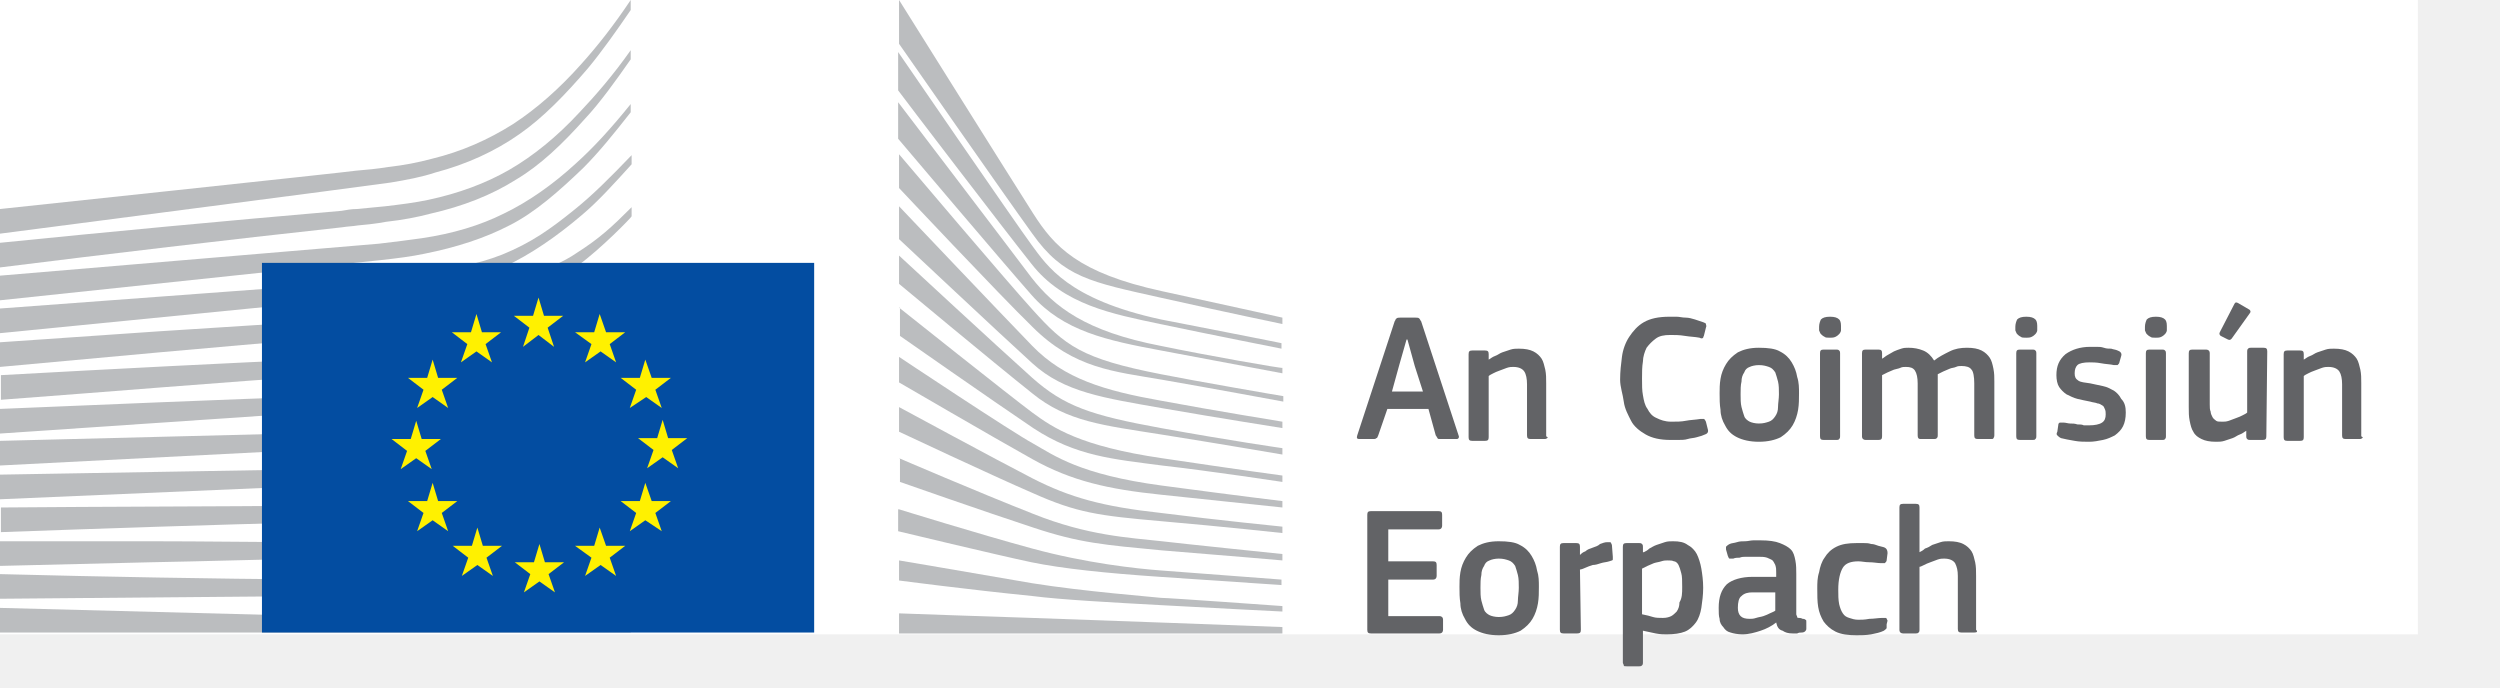
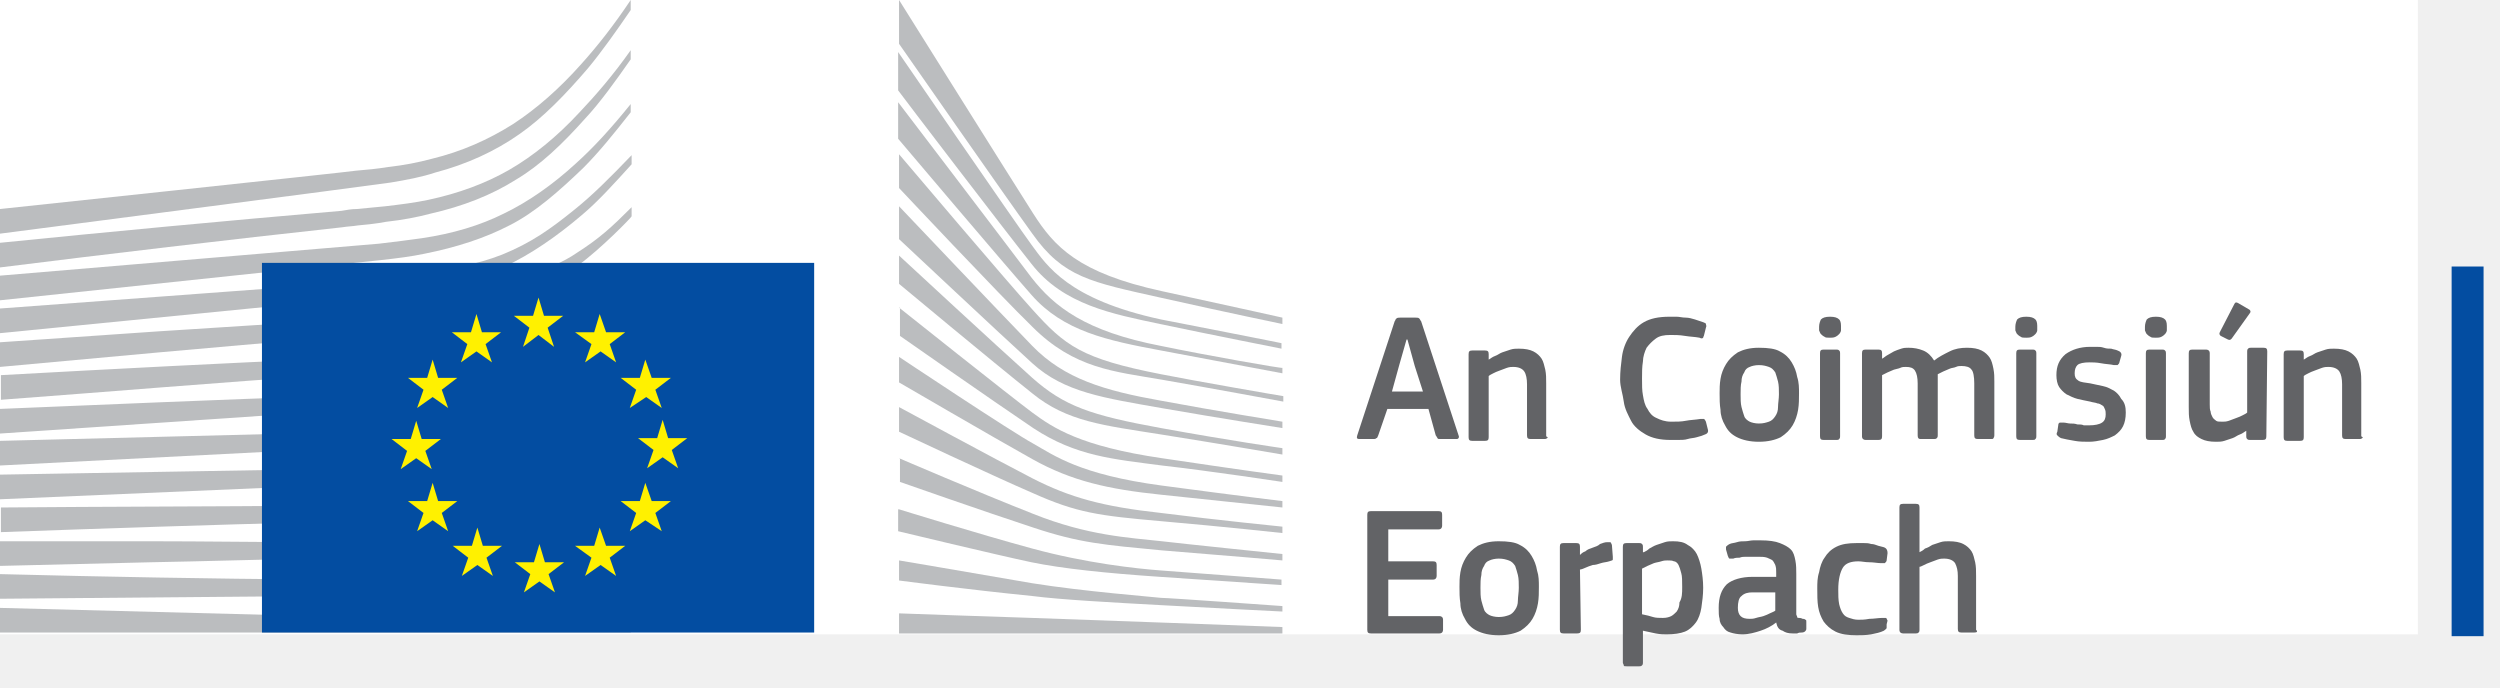
<svg xmlns="http://www.w3.org/2000/svg" version="1.1" id="Layer_1" x="0px" y="0px" viewBox="0 0 273.9 75.3" style="enable-background:new 0 0 273.9 75.3;" xml:space="preserve">
  <style type="text/css">
	.st0{fill:#FFFFFF;}
	.st1{fill:#BBBDBF;}
	.st2{fill:#034DA1;}
	.st3{fill:#FFF100;}
	.st4{fill:#626366;}
</style>
  <g>
    <path id="path-3" class="st0" d="M0,0h264.9v69.5H0V0z" />
  </g>
  <g id="Page-1">
    <g id="Version-2-menu" transform="translate(-131, -108)">
      <g id="Site-header" transform="translate(131, 108)">
        <g id="logo-copy">
          <g id="Group-20">
            <g id="Clip-39-Copy">
					</g>
            <g id="Group-18-Copy">
-               <path id="Fill-40" class="st1" d="M0,25.6c0,0,41.6-5.4,42.8-5.6c1.8-0.3,3.4-0.6,4.9-1.1c3.4-0.9,6.5-2.3,9.2-4.2        c2.6-1.8,5.1-4.4,7.5-7.2c1.5-1.8,3.2-4.2,4.7-6.4V0c-1.8,2.7-3.6,5-5.4,7c-2.4,2.7-4.9,4.9-7.5,6.6c-2.7,1.7-5.6,3-8.9,3.8        c-1.5,0.4-3,0.7-4.8,0.9c-1.2,0.2-2.3,0.3-3.5,0.4c-0.4,0.1-39,4.2-39,4.2S0,25.6,0,25.6z" />
+               <path id="Fill-40" class="st1" d="M0,25.6c0,0,41.6-5.4,42.8-5.6c1.8-0.3,3.4-0.6,4.9-1.1c3.4-0.9,6.5-2.3,9.2-4.2        c2.6-1.8,5.1-4.4,7.5-7.2c1.5-1.8,3.2-4.2,4.7-6.4V0c-1.8,2.7-3.6,5-5.4,7c-2.4,2.7-4.9,4.9-7.5,6.6c-2.7,1.7-5.6,3-8.9,3.8        c-1.5,0.4-3,0.7-4.8,0.9c-1.2,0.2-2.3,0.3-3.5,0.4c-0.4,0.1-39,4.2-39,4.2L0,25.6z" />
              <path id="Fill-41" class="st1" d="M55.8,18.6c-2.6,1.5-5.6,2.6-8.9,3.3c-1.4,0.3-3,0.5-4.7,0.7c-1,0.1-2.1,0.2-3.1,0.3        c-0.6,0-1.1,0.1-1.7,0.2C24.6,24.2,11.9,25.4,0,26.6v2.7c12-1.5,24.7-3,37.5-4.4c0.6-0.1,1.1-0.1,1.7-0.2        c1-0.1,2.1-0.2,3.1-0.4c1.8-0.2,3.4-0.5,4.9-0.9c3.5-0.8,6.6-2,9.3-3.7c2.7-1.6,5.1-3.9,7.6-6.7c1.6-1.7,3.4-4.2,5-6.5v-1        c-1.9,2.7-3.8,4.9-5.6,6.8C61,15,58.4,17.1,55.8,18.6" />
              <path id="Fill-42" class="st1" d="M63.1,17.9c-2.5,2.3-5.2,4.2-7.9,5.5c-2.6,1.3-5.6,2.2-9,2.7c-1.4,0.2-3,0.4-4.7,0.6L0,30.2        v2.7L36.9,29l4.8-0.5c1.8-0.2,3.4-0.4,4.8-0.7c3.5-0.7,6.6-1.7,9.3-3.1c2.8-1.4,5.5-3.8,8.1-6.3c1.7-1.7,3.4-3.8,5.2-6.1v-0.9        C67,14,65.1,16.1,63.1,17.9" />
              <path id="Fill-43" class="st1" d="M53.1,32c-2.4,1.4-4.2,2.1-7.7,2.5c-2.1,0.2-4.2,0.3-6.3,0.4c-1,0.1-2,0.1-3,0.2        c-6.3,0.4-12.4,0.8-18.7,1.2L0,37.5v2.7l17.5-1.6c5.7-0.5,12.2-1.1,18.7-1.6l4.7-0.4c1.8-0.1,3.3-0.3,4.7-0.5        c3.6-0.5,6.6-1.2,9.3-2.2c2.9-1.1,5.6-2.8,8.4-4.8c2.5-1.8,5.9-5.3,5.9-5.4v-1c-2.2,2.2-3.5,3.4-6,5        C60.2,29.8,55.2,30.8,53.1,32" />
              <path id="Fill-44" class="st1" d="M54,37.2c-2.6,0.8-5.6,1.3-9,1.6c-1.4,0.1-2.9,0.2-4.6,0.3l-4.6,0.2        c-11.5,0.5-23,1.1-35.7,1.8v2.7c12.1-0.9,23.9-1.9,35.8-2.7l4.6-0.3c1.8-0.1,3.3-0.2,4.7-0.4c3.5-0.4,6.6-1,9.2-1.9        c3-0.9,5.9-2.3,8.6-4.1c2-1.3,4-2.8,6.2-4.7l0,0c-2.3,2-4.5,2.4-6.7,3.8C59.7,35.1,56.8,36.3,54,37.2" />
              <path id="Fill-45" class="st1" d="M53.5,41.7c-2.6,0.6-5.5,1-9,1.3c-1.4,0.1-2.8,0.2-4.6,0.2l-4.6,0.2        C23.8,43.8,12,44.3,0,44.8v2.7c11.9-0.8,23.6-1.6,35.4-2.4l4.6-0.3c1.8-0.1,3.3-0.2,4.6-0.3c3.6-0.3,6.5-0.8,9.2-1.5        c3-0.8,6-1.9,8.7-3.4c2.1-1.1,4.3-2.5,6.5-4.2v-1.2c-2.4,1.7-4.7,3.2-7,4.3C59.4,40,56.5,41,53.5,41.7" />
              <path id="Fill-46" class="st1" d="M53.1,46.1c-2.6,0.5-5.5,0.8-9,1c-1.3,0.1-2.7,0.1-4.5,0.2L0,48.3V51l35.1-1.8l4.6-0.2        c1.8-0.1,3.2-0.2,4.6-0.3c3.5-0.3,6.4-0.7,9.1-1.2c3.1-0.6,6-1.6,8.8-2.8c2.3-1,4.5-2.1,6.9-3.6V40c-2.5,1.5-4.9,2.7-7.3,3.6        C59.1,44.7,56.1,45.6,53.1,46.1" />
              <path id="Fill-47" class="st1" d="M52.8,50.5c-4.9,0.7-9.9,0.7-14.7,0.8c-1.1,0-2.2,0-3.3,0.1L0,52v2.7l34.9-1.5        c1.1-0.1,2.2-0.1,3.3-0.1c4.9-0.2,9.9-0.4,14.8-1.2c3.1-0.5,6.1-1.2,8.9-2.2c2.3-0.8,4.7-1.8,7.2-3v-1        c-2.6,1.2-5.1,2.2-7.5,2.9C58.8,49.5,55.9,50.1,52.8,50.5" />
              <path id="Fill-48" class="st1" d="M52.6,55c-4.6,0.4-9.2,0.4-13.7,0.4c-1.4,0-2.8,0-4.2,0c-11.5,0.1-23,0.1-34.6,0.2v2.7        c11.1-0.4,22.9-0.8,34.7-1.1c1.4,0,2.8-0.1,4.2-0.1c4.5-0.1,9.2-0.2,13.8-0.7c3.2-0.3,6.1-0.9,8.9-1.6c2.4-0.6,5-1.4,7.5-2.4        v-1c-2.6,0.9-5.2,1.7-7.7,2.3C58.6,54.3,55.7,54.7,52.6,55" />
              <path id="Fill-49" class="st1" d="M52.4,59.4c-1.9,0.1-4,0.1-6.3,0.1c-0.9,0-1.8,0-2.6,0l-9-0.1c-6.1,0-12.2-0.1-17.9-0.1        L0,59.3V62l16.6-0.4c5.7-0.1,11.8-0.3,17.9-0.4l9-0.1c2.5,0,5.7-0.1,9-0.3c3.2-0.2,6.1-0.5,9-1c2.5-0.4,5.1-1,7.7-1.6v-1        c-2.7,0.6-5.3,1.1-7.9,1.5C58.5,59,55.6,59.3,52.4,59.4" />
              <path id="Fill-50" class="st1" d="M43.3,63.6l-8.9-0.1C23,63.4,11.6,63.2,0,62.9v2.7c11.1-0.1,22.8-0.2,34.4-0.3l8.9-0.1        c3-0.1,6-0.1,8.9-0.2c6.1-0.2,11.6-0.6,16.8-1.3v-0.9c-5.2,0.6-10.7,0.9-16.8,0.9C49.3,63.7,46.3,63.7,43.3,63.6" />
              <path id="Fill-51" class="st1" d="M69.1,68.4L0,66.6v2.7h69.1V68.4z" />
              <path id="Fill-52" class="st1" d="M62.9,23c-2.6,2.1-4.7,3.6-7.9,4.9c-2.8,1.1-5.8,1.6-9.2,2.1c-2.2,0.3-4.5,0.8-6.7,0.9        c-0.9,0.1-1.8,0.1-2.7,0.2L0,33.8v2.7l36.5-3.6l4.7-0.4c1.8-0.2,3.3-0.4,4.8-0.6c3.5-0.6,6.6-1.4,9.3-2.7        c2.8-1.3,5.7-3.3,8.4-5.6c1.8-1.5,3.6-3.5,5.5-5.6v-1C66.8,19.5,64.9,21.4,62.9,23" />
              <path id="Fill-53" class="st1" d="M98.5,0c0,0,12.4,19.8,14.7,23.4c2.3,3.6,4.9,6.5,14.1,8.5s13.2,2.9,13.2,2.9v0.7        c0,0-5.8-1.2-13.4-2.9s-10.6-2.2-14-7c-2.9-4-14.6-20.8-14.6-20.8V0z" />
              <path id="Fill-54" class="st1" d="M98.5,22.6c0,0,11.3,11.9,14.6,15.3c3.5,3.6,7.9,4.9,14.1,6c5.9,1.1,13.3,2.3,13.3,2.3v0.7        c0,0-7-1.1-13.3-2.2c-6.2-1.1-10.6-1.7-14.1-4.9c-3.2-2.9-14.6-13.6-14.6-13.6V22.6z" />
              <path id="Fill-55" class="st1" d="M98.5,28c0,0,10.8,10,14.6,13.4c3.5,3.1,6.4,4.1,14.1,5.5s13.3,2.2,13.3,2.2v0.7        c0,0-7-1.2-13.3-2.2s-10.3-1.4-14.1-4.5c-4.4-3.5-14.6-12-14.6-12V28z" />
              <path id="Fill-56" class="st1" d="M98.5,33.7c0,0,12.3,9.8,14.6,11.5c2.3,1.7,5.3,3.7,14.2,5c8.7,1.3,13.2,1.9,13.2,1.9v0.7        c0,0-7.9-1.2-13.2-1.8c-5.3-0.7-9.4-1-14.1-4.1c-4.6-3.1-14.6-10.1-14.6-10.1v-3.1C98.6,33.7,98.5,33.7,98.5,33.7z" />
              <path id="Fill-57" class="st1" d="M98.5,39.1c0,0,12.3,8.2,14.7,9.5c2.3,1.3,5.1,3.4,14.1,4.6c9,1.2,13.2,1.7,13.2,1.7v0.7        c0,0-7.5-0.8-13.3-1.4c-5.8-0.6-9.8-1.5-14.1-3.9c-4.3-2.4-14.6-8.4-14.6-8.4V39.1z" />
              <path id="Fill-58" class="st1" d="M98.5,44.6c0,0,10.9,5.9,14.6,7.8c4.1,2.1,7.7,3.1,14.1,3.8c6.3,0.8,13.3,1.5,13.3,1.5v0.7        c0,0-6.4-0.7-13.3-1.3c-6.8-0.6-9.2-0.9-14.1-3.1c-4.4-1.9-14.6-6.7-14.6-6.7V44.6z" />
              <path id="Fill-59" class="st1" d="M98.5,50.2c0,0,8.6,3.7,14.7,6.1c6,2.4,10.5,2.6,14.1,3c1.6,0.2,13.2,1.4,13.2,1.4v0.7        c0,0-6.9-0.6-13.2-1.1c-6.3-0.6-9-0.8-14.1-2.5c-5.2-1.7-14.6-5-14.6-5v-2.6C98.6,50.2,98.5,50.2,98.5,50.2z" />
              <path id="Fill-60" class="st1" d="M98.5,55.8c0,0,8.7,2.7,14.6,4.3s11.4,2.2,14.1,2.4s13.2,1,13.2,1v0.6c0,0-6-0.4-13.3-0.9        c-5.9-0.4-10.7-0.9-14.1-1.6c-3.8-0.8-14.6-3.4-14.6-3.4v-2.4C98.4,55.8,98.5,55.8,98.5,55.8z" />
              <path id="Fill-61" class="st1" d="M98.5,61.4c0,0,7.1,1.2,14.6,2.5c5.6,0.9,13.3,1.5,14.1,1.6c0.8,0,13.3,0.9,13.3,0.9V67        c0,0-8-0.4-13.3-0.7c-5.5-0.3-11-0.6-14.1-1c-7-0.7-14.6-1.7-14.6-1.7V61.4z" />
              <path id="Fill-62" class="st1" d="M98.5,67.2c0,0,11.2,0.4,14.6,0.5s27.4,1,27.4,1v0.7h-42V67.2z" />
              <path id="Fill-63" class="st1" d="M127.2,35c-10.2-2.2-12.5-5.9-14.2-8.2S98.4,5.7,98.4,5.7v4.2c0.5,0.7,11.5,15.1,14.6,19        c3.5,4.5,8.9,5.5,14.1,6.6c5.2,1.1,13.3,2.7,13.3,2.7v-0.6C140.5,37.6,129.8,35.5,127.2,35" />
              <path id="Fill-64" class="st1" d="M127.2,37.9c-8.3-1.6-11.7-4.3-14.2-7.5c-2.4-3.2-14.6-19.2-14.6-19.2v4        c0.5,0.6,11.6,13.7,14.6,17.1c3.5,4,8.3,5,14.2,6.1s13.3,2.5,13.3,2.5v-0.6C140.5,40.4,132,38.9,127.2,37.9" />
              <path id="Fill-65" class="st1" d="M127.2,41c-8.7-1.7-10.5-3.1-14.1-7.1c-2.3-2.5-14.1-16.4-14.6-17v3.7        c0,0,11,11.7,14.6,15.2c4.6,4.6,9,4.9,14.2,5.8c5.2,0.9,13.3,2.4,13.3,2.4v-0.6C140.5,43.4,130.7,41.7,127.2,41" />
              <path id="Fill-66" class="st2" d="M89.3,28.8H28.7v40.5h60.5V28.8H89.3z" />
              <path id="Fill-67" class="st3" d="M59.6,34.6h2.1L60,35.9l0.7,2.1L59,36.7L57.3,38l0.7-2.1l-1.7-1.3h2.1l0.6-2L59.6,34.6z" />
              <path id="Fill-68" class="st3" d="M59.7,61.6h2.1l-1.7,1.3l0.7,2l-1.7-1.2l-1.7,1.2l0.7-2l-1.7-1.3h2.1l0.6-2L59.7,61.6z" />
              <path id="Fill-69" class="st3" d="M66.4,59.8h2.1l-1.7,1.3l0.7,2l-1.7-1.2l-1.7,1.2l0.7-2L63,59.8h2.1l0.6-2L66.4,59.8z" />
              <path id="Fill-70" class="st3" d="M66.4,36.4h2.1l-1.7,1.3l0.7,2l-1.7-1.2l-1.7,1.2l0.7-2L63,36.4h2.1l0.6-2L66.4,36.4z" />
              <path id="Fill-71" class="st3" d="M71.4,41.4h2.1l-1.7,1.3l0.7,2l-1.7-1.2L69,44.7l0.7-2L68,41.4h2.1l0.6-2L71.4,41.4z" />
              <path id="Fill-72" class="st3" d="M71.4,54.9h2.1l-1.7,1.3l0.7,2L70.7,57L69,58.2l0.7-2L68,54.9h2.1l0.6-2L71.4,54.9z" />
              <path id="Fill-73" class="st3" d="M73.2,48h2.1l-1.7,1.3l0.7,2l-1.7-1.2l-1.7,1.2l0.7-2L69.9,48H72l0.6-2L73.2,48z" />
              <path id="Fill-74" class="st3" d="M52.8,36.4h2.1l-1.7,1.3l0.7,2l-1.7-1.2l-1.7,1.2l0.7-2l-1.7-1.3h2.1l0.6-2L52.8,36.4z" />
              <path id="Fill-75" class="st3" d="M48,41.4h2.1l-1.7,1.3l0.7,2l-1.7-1.2l-1.7,1.2l0.7-2l-1.7-1.3h2.1l0.6-2L48,41.4z" />
              <path id="Fill-76" class="st3" d="M46.2,48.1h2.1l-1.7,1.3l0.7,2l-1.7-1.2l-1.7,1.2l0.7-2l-1.7-1.3H45l0.6-2L46.2,48.1z" />
              <path id="Fill-77" class="st3" d="M48,54.9h2.1l-1.7,1.3l0.7,2L47.4,57l-1.7,1.2l0.7-2l-1.7-1.3h2.1l0.6-2L48,54.9z" />
              <path id="Fill-78" class="st3" d="M52.9,59.8H55l-1.7,1.3l0.7,2l-1.7-1.2l-1.7,1.2l0.7-2l-1.7-1.3h2.1l0.6-2L52.9,59.8z" />
            </g>
          </g>
        </g>
      </g>
    </g>
  </g>
  <g>
    <path class="st4" d="M151,47.7c-0.1,0.2-0.1,0.3-0.2,0.3c-0.1,0.1-0.2,0.1-0.3,0.1h-1.6c-0.2,0-0.3-0.1-0.2-0.4l4.1-12.5   c0.1-0.1,0.1-0.3,0.2-0.3c0.1-0.1,0.2-0.1,0.4-0.1h1.7c0.2,0,0.3,0,0.4,0.1c0.1,0.1,0.1,0.2,0.2,0.3l4.1,12.5   c0.1,0.2,0,0.4-0.2,0.4h-1.8c-0.2,0-0.3,0-0.3-0.1c-0.1-0.1-0.1-0.2-0.2-0.3l-0.8-2.9H152L151,47.7z M155,40.1l-0.8-2.9h-0.1   l-0.8,2.8l-0.8,2.9h3.4L155,40.1z" />
    <path class="st4" d="M169.5,48c-0.1,0.1-0.2,0.1-0.3,0.1h-1.5c-0.3,0-0.4-0.1-0.4-0.4v-5.6c0-0.6-0.1-1.1-0.3-1.4s-0.6-0.5-1.2-0.5   c-0.2,0-0.4,0-0.7,0.1s-0.5,0.2-0.8,0.3s-0.5,0.2-0.7,0.3s-0.4,0.2-0.5,0.3v6.7c0,0.3-0.1,0.4-0.4,0.4h-1.4c-0.3,0-0.4-0.1-0.4-0.4   v-9.1c0-0.3,0.1-0.4,0.4-0.4h1.4c0.3,0,0.4,0.1,0.4,0.4v0.6l0,0l0,0c0.2-0.1,0.4-0.3,0.7-0.4c0.3-0.1,0.5-0.3,0.8-0.4   s0.6-0.2,0.9-0.3s0.6-0.1,0.9-0.1c0.7,0,1.2,0.1,1.6,0.3c0.4,0.2,0.7,0.5,0.9,0.8s0.3,0.8,0.4,1.2c0.1,0.5,0.1,0.9,0.1,1.5v5.8   C169.6,47.9,169.6,48,169.5,48z" />
    <path class="st4" d="M177.5,41.6c0-0.9,0.1-1.7,0.2-2.5c0.1-0.8,0.4-1.6,0.8-2.2c0.4-0.6,0.9-1.2,1.6-1.6c0.7-0.4,1.6-0.6,2.8-0.6   c0.2,0,0.5,0,0.8,0s0.6,0.1,1,0.1c0.3,0,0.7,0.1,1,0.2c0.3,0.1,0.6,0.2,0.9,0.3c0.2,0.1,0.3,0.1,0.3,0.2s0.1,0.2,0,0.4l-0.2,0.8   c0,0.1-0.1,0.2-0.1,0.3c-0.1,0.1-0.2,0.1-0.4,0c-0.5-0.1-1-0.1-1.6-0.2c-0.6-0.1-1.1-0.1-1.6-0.1c-0.7,0-1.2,0.1-1.6,0.4   c-0.4,0.3-0.7,0.6-1,1c-0.2,0.4-0.4,1-0.4,1.5c-0.1,0.6-0.1,1.2-0.1,1.9s0,1.3,0.1,1.8c0.1,0.6,0.2,1.1,0.5,1.5   c0.2,0.4,0.5,0.8,1,1c0.4,0.2,0.9,0.4,1.6,0.4c0.6,0,1.1,0,1.6-0.1s1-0.1,1.6-0.2c0.2,0,0.3,0,0.4,0c0.1,0.1,0.1,0.1,0.2,0.3   l0.2,0.8c0.1,0.3,0,0.5-0.3,0.6c-0.2,0.1-0.5,0.2-0.9,0.3c-0.3,0.1-0.7,0.1-1,0.2c-0.3,0.1-0.7,0.1-1,0.1s-0.6,0-0.9,0   c-1.1,0-2-0.2-2.7-0.6c-0.7-0.4-1.3-0.9-1.6-1.5s-0.7-1.3-0.8-2.1S177.5,42.4,177.5,41.6z" />
    <path class="st4" d="M197.1,43.1c0,0.6,0,1.2-0.1,1.8s-0.3,1.2-0.6,1.7s-0.7,0.9-1.3,1.3c-0.6,0.3-1.4,0.5-2.4,0.5   s-1.8-0.2-2.4-0.5s-1-0.7-1.3-1.3c-0.3-0.5-0.5-1.1-0.5-1.7c-0.1-0.6-0.1-1.2-0.1-1.8c0-0.5,0-1,0.1-1.6s0.3-1.1,0.6-1.6   s0.7-0.9,1.3-1.3c0.6-0.3,1.3-0.5,2.3-0.5s1.8,0.1,2.3,0.4c0.6,0.3,1,0.7,1.3,1.2s0.5,1,0.6,1.6C197.1,41.9,197.1,42.5,197.1,43.1z    M194.9,43.2c0-0.5,0-1-0.1-1.4s-0.2-0.7-0.3-1c-0.2-0.3-0.4-0.5-0.7-0.6s-0.6-0.2-1.1-0.2c-0.4,0-0.8,0.1-1,0.2   c-0.3,0.1-0.5,0.3-0.6,0.6c-0.2,0.3-0.3,0.6-0.3,1c-0.1,0.4-0.1,0.9-0.1,1.4s0,1,0.1,1.4s0.2,0.7,0.3,1s0.4,0.5,0.6,0.6   s0.6,0.2,1,0.2c0.5,0,0.8-0.1,1.1-0.2c0.3-0.1,0.5-0.3,0.7-0.6s0.3-0.6,0.3-1S194.9,43.7,194.9,43.2z" />
    <path class="st4" d="M201.7,35.7c0,0.2,0,0.3,0,0.5c0,0.1-0.1,0.3-0.2,0.4c-0.1,0.1-0.2,0.2-0.4,0.3s-0.4,0.1-0.6,0.1   c-0.3,0-0.5,0-0.6-0.1c-0.2-0.1-0.3-0.2-0.4-0.3c-0.1-0.1-0.1-0.2-0.2-0.4c0-0.1,0-0.3,0-0.4c0-0.3,0.1-0.6,0.2-0.8   c0.2-0.2,0.5-0.3,1-0.3s0.8,0.1,1,0.3C201.6,35.1,201.7,35.3,201.7,35.7z M201.6,47.8c0,0.1,0,0.2-0.1,0.3s-0.1,0.1-0.3,0.1h-1.4   c-0.3,0-0.4-0.1-0.4-0.4v-9.1c0-0.3,0.1-0.4,0.4-0.4h1.4c0.1,0,0.2,0,0.3,0.1s0.1,0.2,0.1,0.3V47.8z" />
    <path class="st4" d="M218.4,48c0,0.1-0.1,0.1-0.3,0.1h-1.4c-0.3,0-0.4-0.1-0.4-0.4V42c0-0.7-0.1-1.3-0.3-1.5   c-0.2-0.3-0.6-0.4-1.1-0.4c-0.2,0-0.4,0-0.6,0.1c-0.2,0.1-0.5,0.1-0.7,0.2c-0.2,0.1-0.5,0.2-0.7,0.3s-0.4,0.2-0.6,0.3   c0,0.1,0,0.2,0,0.4s0,0.4,0,0.6v5.7c0,0.1,0,0.2-0.1,0.3s-0.2,0.1-0.3,0.1h-1.5c-0.2,0-0.3-0.1-0.3-0.4V42c0-0.6-0.1-1.1-0.3-1.4   c-0.2-0.3-0.5-0.4-1-0.4c-0.2,0-0.4,0-0.6,0.1s-0.4,0.1-0.7,0.2c-0.2,0.1-0.5,0.2-0.7,0.3s-0.4,0.2-0.6,0.3v6.7   c0,0.3-0.1,0.4-0.4,0.4h-1.4c-0.2,0-0.4-0.1-0.4-0.4v-9.1c0-0.3,0.1-0.4,0.4-0.4h1.4c0.3,0,0.4,0.1,0.4,0.4v0.6l0,0   c0.2-0.1,0.4-0.3,0.6-0.4s0.5-0.3,0.7-0.4s0.5-0.2,0.8-0.3s0.5-0.1,0.8-0.1c0.6,0,1.1,0.1,1.6,0.3s0.9,0.6,1.2,1.1   c0.5-0.4,1.1-0.7,1.7-1c0.6-0.3,1.2-0.4,1.9-0.4s1.2,0.1,1.6,0.3c0.4,0.2,0.7,0.5,0.9,0.8s0.3,0.7,0.4,1.2c0.1,0.5,0.1,0.9,0.1,1.4   v5.9C218.5,47.9,218.4,48,218.4,48z" />
    <path class="st4" d="M223.2,35.7c0,0.2,0,0.3,0,0.5c0,0.1-0.1,0.3-0.2,0.4c-0.1,0.1-0.2,0.2-0.4,0.3S222.2,37,222,37   c-0.3,0-0.5,0-0.6-0.1c-0.2-0.1-0.3-0.2-0.4-0.3c-0.1-0.1-0.1-0.2-0.2-0.4c0-0.1,0-0.3,0-0.4c0-0.3,0.1-0.6,0.2-0.8   c0.2-0.2,0.5-0.3,1-0.3s0.8,0.1,1,0.3C223.1,35.1,223.2,35.3,223.2,35.7z M223.1,47.8c0,0.1,0,0.2-0.1,0.3s-0.1,0.1-0.3,0.1h-1.4   c-0.3,0-0.4-0.1-0.4-0.4v-9.1c0-0.3,0.1-0.4,0.4-0.4h1.4c0.1,0,0.2,0,0.3,0.1s0.1,0.2,0.1,0.3V47.8z" />
    <path class="st4" d="M232.9,45.2c0,0.6-0.1,1.1-0.3,1.5s-0.5,0.7-0.9,1c-0.4,0.2-0.8,0.4-1.3,0.5s-1,0.2-1.5,0.2s-1.1,0-1.6-0.1   c-0.6-0.1-1.1-0.2-1.5-0.3c-0.2-0.1-0.3-0.2-0.4-0.3s-0.1-0.2,0-0.4l0.1-0.7c0-0.2,0.1-0.3,0.2-0.3s0.2,0,0.4,0s0.5,0.1,0.7,0.1   c0.3,0,0.5,0,0.8,0.1c0.3,0,0.5,0,0.7,0.1c0.2,0,0.4,0,0.6,0c0.6,0,1.1-0.1,1.4-0.3s0.4-0.5,0.4-0.9c0-0.2,0-0.4-0.1-0.6   s-0.1-0.3-0.3-0.4s-0.3-0.2-0.5-0.2c-0.2-0.1-0.5-0.1-0.8-0.2c-0.5-0.1-1-0.2-1.4-0.3s-0.8-0.3-1.2-0.5c-0.3-0.2-0.6-0.5-0.8-0.8   s-0.3-0.8-0.3-1.3c0-1,0.3-1.7,1-2.3c0.7-0.5,1.6-0.8,2.7-0.8c0.2,0,0.4,0,0.7,0s0.5,0,0.8,0.1s0.5,0.1,0.8,0.1   c0.3,0.1,0.5,0.1,0.7,0.2c0.3,0.1,0.5,0.3,0.4,0.6l-0.2,0.7c0,0.1-0.1,0.2-0.2,0.3c-0.1,0-0.2,0-0.4,0c-0.4-0.1-0.9-0.1-1.4-0.2   s-1-0.1-1.3-0.1c-0.6,0-1.1,0.1-1.3,0.3s-0.3,0.5-0.3,0.9s0.1,0.6,0.4,0.8s0.7,0.2,1.3,0.3c0.5,0.1,0.9,0.2,1.4,0.3   s0.8,0.3,1.2,0.5c0.3,0.2,0.6,0.5,0.8,0.9C232.8,44.1,232.9,44.6,232.9,45.2z" />
    <path class="st4" d="M237.4,35.7c0,0.2,0,0.3,0,0.5c0,0.1-0.1,0.3-0.2,0.4c-0.1,0.1-0.2,0.2-0.4,0.3s-0.4,0.1-0.6,0.1   c-0.3,0-0.5,0-0.6-0.1c-0.2-0.1-0.3-0.2-0.4-0.3c-0.1-0.1-0.1-0.2-0.2-0.4c0-0.1,0-0.3,0-0.4c0-0.3,0.1-0.6,0.2-0.8   c0.2-0.2,0.5-0.3,1-0.3s0.8,0.1,1,0.3C237.3,35.1,237.4,35.3,237.4,35.7z M237.3,47.8c0,0.1,0,0.2-0.1,0.3s-0.1,0.1-0.3,0.1h-1.4   c-0.3,0-0.4-0.1-0.4-0.4v-9.1c0-0.3,0.1-0.4,0.4-0.4h1.4c0.1,0,0.2,0,0.3,0.1s0.1,0.2,0.1,0.3V47.8z" />
    <path class="st4" d="M248.3,47.8c0,0.3-0.1,0.4-0.4,0.4h-1.4c-0.1,0-0.2,0-0.3-0.1s-0.1-0.2-0.1-0.3v-0.6l0,0   c-0.2,0.1-0.4,0.3-0.7,0.4c-0.3,0.1-0.5,0.3-0.8,0.4c-0.3,0.1-0.6,0.2-0.9,0.3s-0.6,0.1-0.9,0.1c-0.7,0-1.2-0.1-1.6-0.3   c-0.4-0.2-0.7-0.4-0.9-0.8c-0.2-0.3-0.3-0.7-0.4-1.2c-0.1-0.5-0.1-0.9-0.1-1.5v-5.9c0-0.3,0.1-0.4,0.4-0.4h1.5   c0.2,0,0.4,0.1,0.4,0.4v5.6c0,0.3,0,0.6,0.1,0.8c0,0.2,0.1,0.4,0.2,0.6c0.1,0.2,0.3,0.3,0.4,0.4s0.4,0.1,0.7,0.1   c0.2,0,0.4,0,0.7-0.1s0.5-0.2,0.8-0.3s0.5-0.2,0.7-0.3s0.4-0.2,0.5-0.3v-6.7c0-0.1,0-0.2,0.1-0.3s0.2-0.1,0.3-0.1h1.4   c0.3,0,0.4,0.1,0.4,0.4L248.3,47.8L248.3,47.8z M246.4,33.9c0.2,0.1,0.2,0.3,0.1,0.4l-2,2.8c-0.1,0.1-0.2,0.2-0.4,0.1l-0.8-0.4   c-0.1-0.1-0.2-0.2-0.1-0.4l1.6-3.1c0.1-0.2,0.2-0.2,0.4-0.1L246.4,33.9z" />
    <path class="st4" d="M258.8,48c-0.1,0.1-0.2,0.1-0.3,0.1H257c-0.3,0-0.4-0.1-0.4-0.4v-5.6c0-0.6-0.1-1.1-0.3-1.4s-0.6-0.5-1.2-0.5   c-0.2,0-0.4,0-0.7,0.1s-0.5,0.2-0.8,0.3s-0.5,0.2-0.7,0.3s-0.4,0.2-0.5,0.3v6.7c0,0.3-0.1,0.4-0.4,0.4h-1.4c-0.3,0-0.4-0.1-0.4-0.4   v-9.1c0-0.3,0.1-0.4,0.4-0.4h1.4c0.3,0,0.4,0.1,0.4,0.4v0.6l0,0l0,0c0.2-0.1,0.4-0.3,0.7-0.4c0.3-0.1,0.5-0.3,0.8-0.4   s0.6-0.2,0.9-0.3s0.6-0.1,0.9-0.1c0.7,0,1.2,0.1,1.6,0.3s0.7,0.5,0.9,0.8c0.2,0.3,0.3,0.8,0.4,1.2c0.1,0.5,0.1,0.9,0.1,1.5v5.8   C258.9,47.9,258.9,48,258.8,48z" />
    <path class="st4" d="M149.8,56.4c0-0.3,0.1-0.4,0.4-0.4h7.4c0.3,0,0.4,0.1,0.4,0.4v1.2c0,0.2-0.1,0.4-0.4,0.4h-5.5v3.5h4.9   c0.3,0,0.4,0.1,0.4,0.4v1.2c0,0.2-0.1,0.4-0.4,0.4h-4.9v4h5.6c0.2,0,0.4,0.1,0.4,0.4V69c0,0.2-0.1,0.4-0.4,0.4h-7.5   c-0.3,0-0.4-0.1-0.4-0.4V56.4z" />
    <path class="st4" d="M168.6,64.3c0,0.6,0,1.2-0.1,1.8s-0.3,1.2-0.6,1.7s-0.7,0.9-1.3,1.3c-0.6,0.3-1.4,0.5-2.4,0.5   s-1.8-0.2-2.4-0.5s-1-0.7-1.3-1.3c-0.3-0.5-0.5-1.1-0.5-1.7c-0.1-0.6-0.1-1.2-0.1-1.8c0-0.5,0-1,0.1-1.6s0.3-1.1,0.6-1.6   s0.7-0.9,1.3-1.3c0.6-0.3,1.3-0.5,2.3-0.5s1.8,0.1,2.3,0.4c0.6,0.3,1,0.7,1.3,1.2s0.5,1,0.6,1.6C168.6,63.1,168.6,63.7,168.6,64.3z    M166.4,64.4c0-0.5,0-1-0.1-1.4s-0.2-0.7-0.3-1c-0.2-0.3-0.4-0.5-0.7-0.6s-0.6-0.2-1.1-0.2c-0.4,0-0.8,0.1-1,0.2   c-0.3,0.1-0.5,0.3-0.6,0.6c-0.2,0.3-0.3,0.6-0.3,1c-0.1,0.4-0.1,0.9-0.1,1.4s0,1,0.1,1.4s0.2,0.7,0.3,1s0.4,0.5,0.6,0.6   s0.6,0.2,1,0.2c0.5,0,0.8-0.1,1.1-0.2s0.5-0.3,0.7-0.6c0.2-0.3,0.3-0.6,0.3-1S166.4,64.9,166.4,64.4z" />
    <path class="st4" d="M173.2,69c0,0.3-0.1,0.4-0.4,0.4h-1.5c-0.3,0-0.4-0.1-0.4-0.4v-9.1c0-0.3,0.1-0.4,0.4-0.4h1.4   c0.3,0,0.4,0.1,0.4,0.4v0.9l0,0c0.1-0.1,0.3-0.3,0.6-0.4c0.2-0.2,0.5-0.3,0.8-0.4c0.3-0.1,0.6-0.2,0.8-0.4c0.3-0.1,0.5-0.2,0.8-0.2   c0.1,0,0.2,0,0.3,0s0.1,0.1,0.2,0.3l0.1,1.3c0,0.1,0,0.3,0,0.3c0,0.1-0.1,0.1-0.4,0.2c-0.3,0.1-0.6,0.1-0.9,0.2s-0.6,0.2-0.9,0.2   c-0.3,0.1-0.6,0.2-0.8,0.3s-0.5,0.2-0.6,0.2L173.2,69L173.2,69z" />
    <path class="st4" d="M186.6,64.4c0,0.8-0.1,1.5-0.2,2.2c-0.1,0.6-0.3,1.2-0.6,1.6s-0.7,0.8-1.2,1s-1.2,0.3-2,0.3   c-0.3,0-0.7,0-1.2-0.1s-0.9-0.2-1.4-0.3l0,0v3.5c0,0.1,0,0.2-0.1,0.3s-0.2,0.1-0.3,0.1h-1.4c-0.2,0-0.3,0-0.3-0.1s-0.1-0.2-0.1-0.3   V59.9c0-0.3,0.1-0.4,0.4-0.4h1.4c0.1,0,0.2,0,0.3,0.1s0.1,0.2,0.1,0.3v0.6h0.1c0.2-0.1,0.4-0.2,0.6-0.4c0.2-0.1,0.5-0.3,0.8-0.4   c0.3-0.1,0.6-0.2,0.9-0.3s0.6-0.1,0.9-0.1c0.7,0,1.2,0.1,1.6,0.4c0.4,0.2,0.8,0.6,1,1s0.4,1,0.5,1.6   C186.5,62.9,186.6,63.6,186.6,64.4z M184.3,64.3c0-0.6,0-1.2-0.1-1.5c-0.1-0.4-0.2-0.7-0.3-0.9s-0.3-0.4-0.5-0.4   c-0.2-0.1-0.4-0.1-0.7-0.1c-0.2,0-0.4,0-0.7,0.1s-0.5,0.1-0.8,0.2c-0.2,0.1-0.5,0.2-0.7,0.3s-0.4,0.2-0.6,0.3v5   c0.5,0.1,0.9,0.2,1.2,0.3s0.7,0.1,1.1,0.1c0.4,0,0.7-0.1,0.9-0.2s0.4-0.3,0.6-0.5c0.2-0.3,0.3-0.6,0.3-1   C184.3,65.5,184.3,65,184.3,64.3z" />
    <path class="st4" d="M194.6,68.2c-0.5,0.4-1.1,0.7-1.7,0.9c-0.6,0.2-1.3,0.4-2,0.4c-0.5,0-1-0.1-1.3-0.2c-0.4-0.1-0.6-0.3-0.8-0.6   c-0.2-0.2-0.4-0.5-0.4-0.9c-0.1-0.3-0.1-0.7-0.1-1.2c0-1.2,0.3-2,0.9-2.6c0.6-0.5,1.6-0.8,2.8-0.8h2.6v-0.5c0-0.3,0-0.5-0.1-0.8   c-0.1-0.2-0.2-0.4-0.3-0.5s-0.4-0.2-0.6-0.3c-0.3-0.1-0.6-0.1-1-0.1c-0.2,0-0.4,0-0.6,0s-0.5,0-0.7,0s-0.5,0-0.7,0.1   c-0.2,0-0.5,0-0.7,0.1c-0.2,0-0.3,0-0.4,0c-0.1,0-0.1-0.1-0.2-0.3l-0.2-0.7c0-0.1,0-0.2,0-0.3c0.1-0.1,0.2-0.2,0.4-0.3   s0.5-0.1,0.8-0.2c0.3-0.1,0.6-0.1,0.9-0.1c0.3,0,0.6-0.1,0.9-0.1c0.3,0,0.6,0,0.8,0c0.9,0,1.6,0.1,2.1,0.3s0.9,0.4,1.2,0.7   s0.4,0.7,0.5,1.2s0.1,1,0.1,1.5v3.9c0,0.2,0,0.4,0,0.5s0.1,0.2,0.1,0.3s0.1,0.1,0.2,0.1c0.1,0,0.2,0,0.4,0.1c0.1,0,0.2,0,0.3,0.1   c0.1,0,0.1,0.1,0.1,0.2v0.8c0,0.2-0.2,0.4-0.5,0.4c-0.2,0-0.3,0-0.5,0.1c-0.2,0-0.3,0-0.5,0c-0.5,0-0.8-0.1-1.1-0.3   C194.9,69,194.7,68.7,194.6,68.2L194.6,68.2z M194.4,64.9H192c-0.5,0-0.9,0.1-1.2,0.4c-0.3,0.2-0.4,0.7-0.4,1.3   c0,0.4,0.1,0.7,0.3,0.9s0.5,0.3,1,0.3c0.2,0,0.4,0,0.7-0.1s0.5-0.1,0.8-0.2s0.5-0.2,0.7-0.3c0.2-0.1,0.5-0.2,0.6-0.3v-2   C194.5,64.9,194.4,64.9,194.4,64.9z" />
    <path class="st4" d="M206.7,68.4c0,0.1,0,0.3,0,0.4s-0.2,0.2-0.3,0.3c-0.4,0.2-0.9,0.3-1.4,0.4c-0.6,0.1-1.1,0.1-1.6,0.1   c-0.9,0-1.7-0.1-2.3-0.4s-1-0.7-1.3-1.1c-0.3-0.5-0.5-1-0.6-1.6s-0.1-1.3-0.1-2c0-0.6,0-1.2,0.2-1.8c0.1-0.6,0.3-1.2,0.6-1.6   c0.3-0.5,0.7-0.9,1.3-1.2s1.3-0.4,2.2-0.4c0.2,0,0.5,0,0.8,0s0.5,0,0.8,0.1c0.3,0,0.5,0.1,0.8,0.2s0.5,0.1,0.7,0.2   c0.2,0.1,0.3,0.3,0.3,0.6l-0.1,0.8c0,0.1-0.1,0.2-0.2,0.3c-0.1,0-0.2,0-0.4,0c-0.4,0-0.8-0.1-1.3-0.1s-0.8-0.1-1.2-0.1   c-0.8,0-1.4,0.2-1.7,0.7s-0.5,1.3-0.5,2.4c0,0.6,0,1.1,0.1,1.6c0.1,0.4,0.2,0.7,0.4,1s0.4,0.4,0.7,0.5s0.6,0.2,1,0.2   c0.3,0,0.7,0,1.2-0.1c0.5,0,1-0.1,1.4-0.1c0.2,0,0.3,0,0.4,0c0.1,0,0.1,0.1,0.2,0.3L206.7,68.4z" />
    <path class="st4" d="M216.3,69.3h-1.4c-0.3,0-0.4-0.1-0.4-0.4c0-1,0-1.9,0-2.9s0-1.9,0-2.9c0-0.6-0.1-1-0.3-1.4   c-0.2-0.3-0.6-0.5-1.2-0.5c-0.2,0-0.4,0-0.7,0.1s-0.5,0.2-0.8,0.3s-0.5,0.2-0.7,0.3s-0.4,0.2-0.5,0.2V69c0,0.1,0,0.2-0.1,0.3   c-0.1,0.1-0.2,0.1-0.3,0.1h-1.4c-0.2,0-0.4-0.1-0.4-0.4V55.6c0-0.3,0.1-0.4,0.4-0.4h1.4c0.3,0,0.4,0.1,0.4,0.4v4.9   c0.2-0.1,0.4-0.2,0.6-0.4c0.3-0.1,0.5-0.2,0.8-0.4c0.3-0.1,0.6-0.2,0.9-0.3c0.3-0.1,0.6-0.1,0.9-0.1c0.7,0,1.2,0.1,1.6,0.3   c0.4,0.2,0.7,0.5,0.9,0.8s0.3,0.8,0.4,1.2c0.1,0.5,0.1,0.9,0.1,1.5V69C216.7,69.2,216.6,69.3,216.3,69.3z" />
  </g>
+   <rect x="268.6" y="29.2" class="st2" width="3.5" height="40.5" />
</svg>
